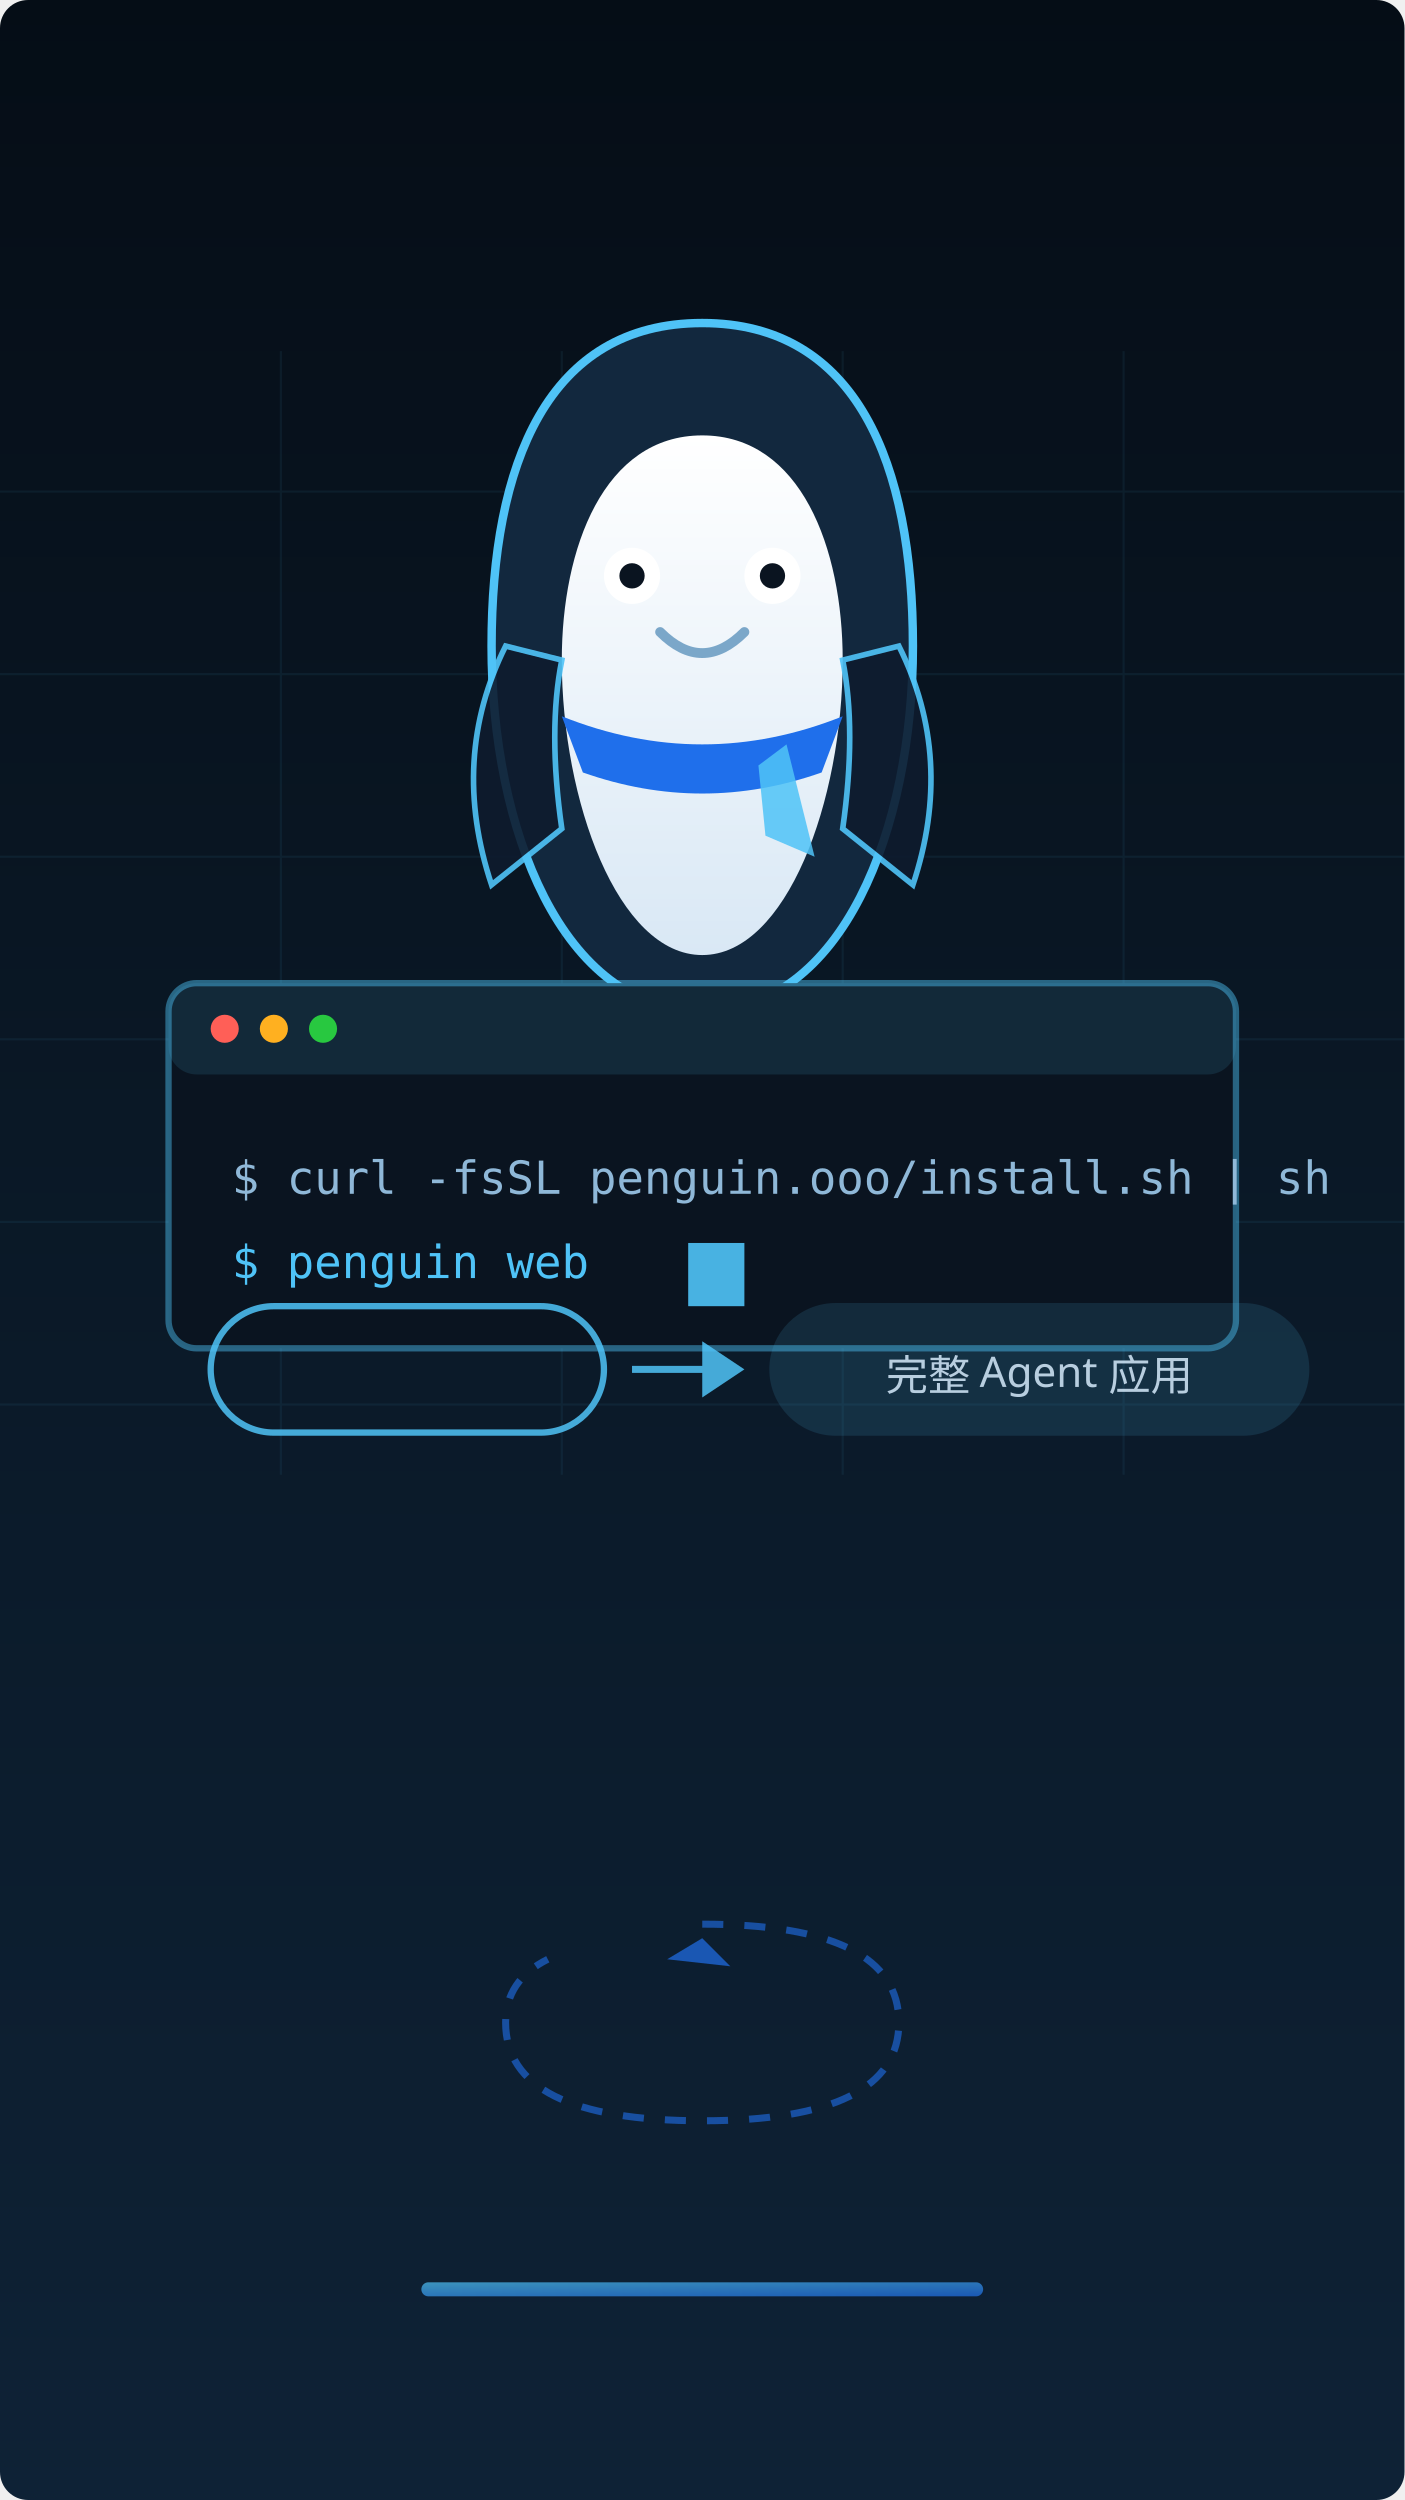
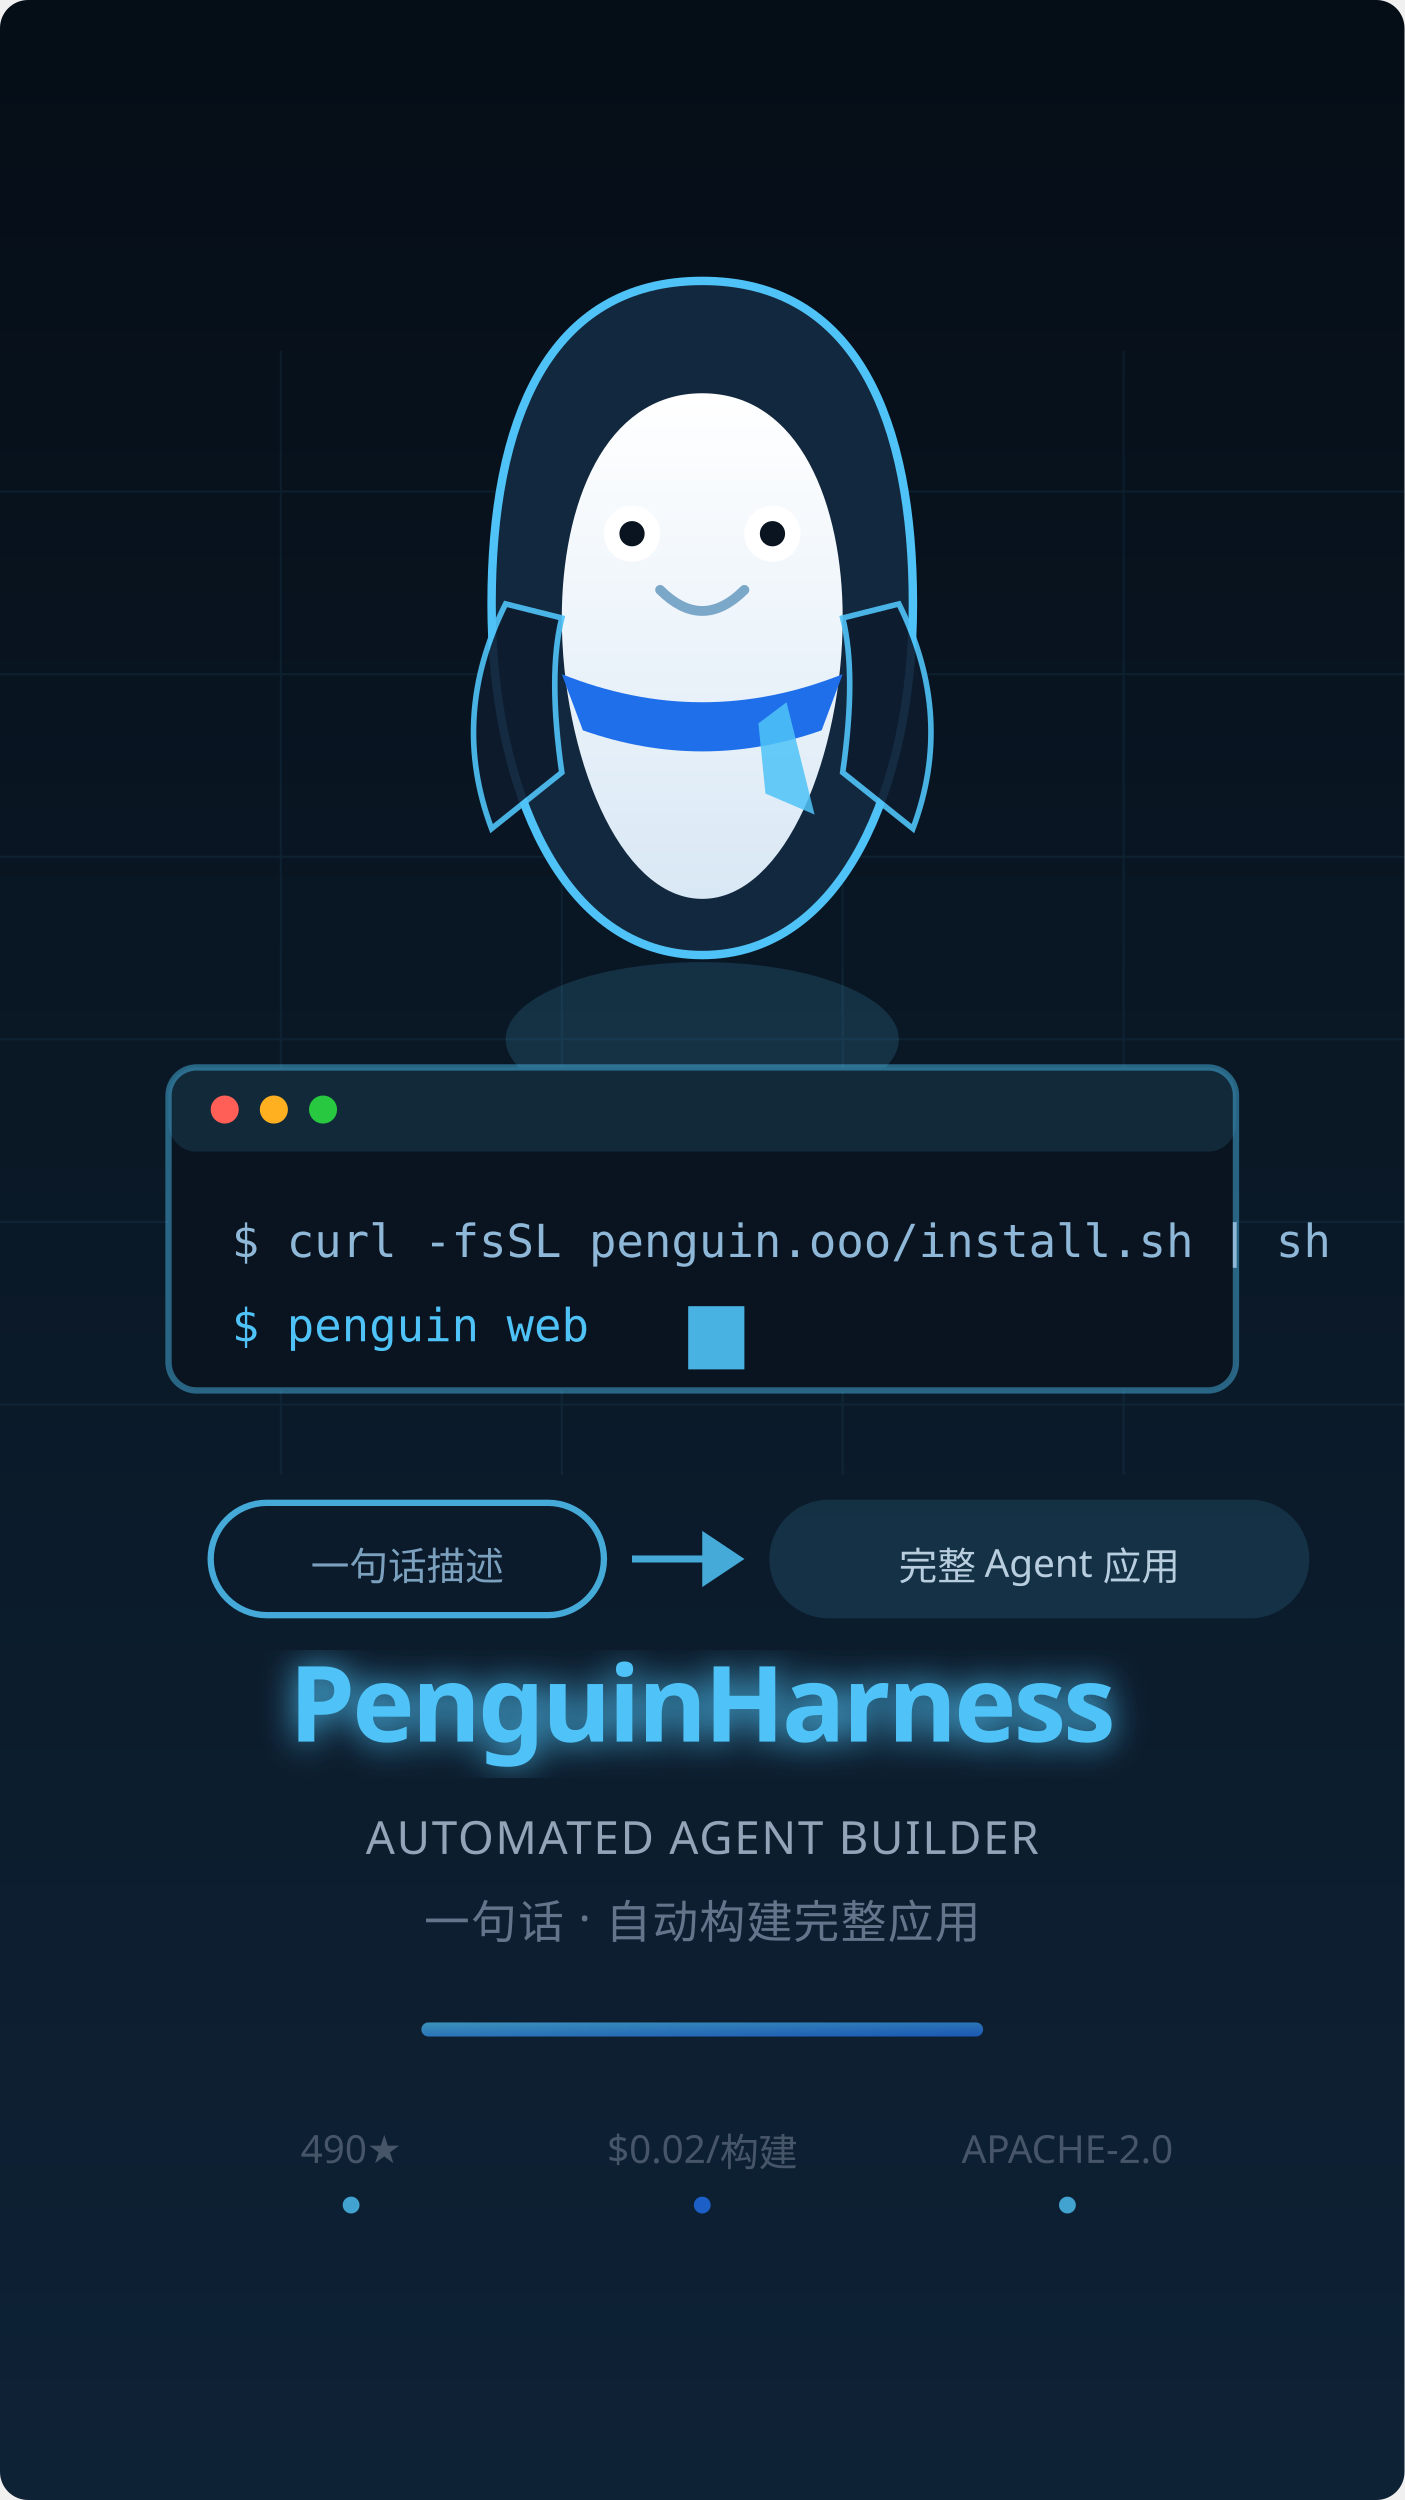
<svg xmlns="http://www.w3.org/2000/svg" viewBox="0 0 200 356" width="200" height="356">
  <defs>
    <linearGradient id="bg" x1="0" y1="0" x2="0" y2="1">
      <stop offset="0%" stop-color="#050D16" />
      <stop offset="45%" stop-color="#0A1826" />
      <stop offset="100%" stop-color="#0E2236" />
    </linearGradient>
    <linearGradient id="ice" x1="0" y1="0" x2="1" y2="1">
      <stop offset="0%" stop-color="#4FC3F7" />
      <stop offset="100%" stop-color="#1F6FEB" />
    </linearGradient>
    <linearGradient id="belly" x1="0" y1="0" x2="0" y2="1">
      <stop offset="0%" stop-color="#FFFFFF" />
      <stop offset="100%" stop-color="#D9E8F5" />
    </linearGradient>
    <filter id="neon">
      <feGaussianBlur stdDeviation="2.5" result="blur" />
      <feMerge>
        <feMergeNode in="blur" />
        <feMergeNode in="SourceGraphic" />
      </feMerge>
    </filter>
  </defs>
  <rect width="200" height="356" fill="url(#bg)" rx="4" />
  <g opacity=".07" stroke="#4FC3F7" stroke-width=".3">
    <line x1="0" y1="70" x2="200" y2="70" />
    <line x1="0" y1="96" x2="200" y2="96" />
    <line x1="0" y1="122" x2="200" y2="122" />
    <line x1="0" y1="148" x2="200" y2="148" />
    <line x1="0" y1="174" x2="200" y2="174" />
    <line x1="0" y1="200" x2="200" y2="200" />
    <line x1="40" y1="50" x2="40" y2="210" />
    <line x1="80" y1="50" x2="80" y2="210" />
    <line x1="120" y1="50" x2="120" y2="210" />
    <line x1="160" y1="50" x2="160" y2="210" />
  </g>
-   <g transform="translate(66,40)">
-     <ellipse cx="34" cy="118" rx="30" ry="12" fill="#4FC3F7" opacity=".15" />
-     <path d="M34 6 C12 6 4 26 4 52 C4 78 14 104 34 104 C54 104 64 78 64 52 C64 26 56 6 34 6 Z" fill="#12283E" stroke="#4FC3F7" stroke-width="1.2" />
-     <path d="M34 22 C20 22 14 38 14 54 C14 74 22 96 34 96 C46 96 54 74 54 54 C54 38 48 22 34 22 Z" fill="url(#belly)" />
-     <circle cx="24" cy="42" r="4" fill="#FFFFFF" />
-     <circle cx="44" cy="42" r="4" fill="#FFFFFF" />
-     <circle cx="24" cy="42" r="1.8" fill="#0A1420" />
-     <circle cx="44" cy="42" r="1.8" fill="#0A1420" />
-     <path d="M28 50 q6 6 12 0" stroke="#7BA7C9" stroke-width="1.4" fill="none" stroke-linecap="round" />
-     <path d="M14 62 q20 8 40 0 l-3 8 q-17 6 -34 0 z" fill="#1F6FEB" />
-     <path d="M46 66 l4 16 l-7 -3 l-1 -10 z" fill="#4FC3F7" opacity=".85" />
-     <path d="M6 52 q-8 16 -2 34 l10 -8 q-2 -14 0 -24 z" fill="#0D1B2E" stroke="#4FC3F7" stroke-width=".8" opacity=".9" />
-     <path d="M62 52 q8 16 2 34 l-10 -8 q2 -14 0 -24 z" fill="#0D1B2E" stroke="#4FC3F7" stroke-width=".8" opacity=".9" />
+   <g transform="translate(66,36)">
+     <ellipse cx="34" cy="112" rx="28" ry="11" fill="#4FC3F7" opacity=".15" />
+     <path d="M34 4 C12 4 4 24 4 50 C4 76 14 100 34 100 C54 100 64 76 64 50 C64 24 56 4 34 4 Z" fill="#12283E" stroke="#4FC3F7" stroke-width="1.2" />
+     <path d="M34 20 C20 20 14 36 14 52 C14 71 22 92 34 92 C46 92 54 71 54 52 C54 36 48 20 34 20 Z" fill="url(#belly)" />
+     <circle cx="24" cy="40" r="4" fill="#FFFFFF" />
+     <circle cx="44" cy="40" r="4" fill="#FFFFFF" />
+     <circle cx="24" cy="40" r="1.8" fill="#0A1420" />
+     <circle cx="44" cy="40" r="1.8" fill="#0A1420" />
+     <path d="M28 48 q6 6 12 0" stroke="#7BA7C9" stroke-width="1.4" fill="none" stroke-linecap="round" />
+     <path d="M14 60 q20 8 40 0 l-3 8 q-17 6 -34 0 z" fill="#1F6FEB" />
+     <path d="M46 64 l4 16 l-7 -3 l-1 -10 z" fill="#4FC3F7" opacity=".85" />
+     <path d="M6 50 q-8 16 -2 32 l10 -8 q-2 -14 0 -22 z" fill="#0D1B2E" stroke="#4FC3F7" stroke-width=".8" opacity=".9" />
+     <path d="M62 50 q8 16 2 32 l-10 -8 q2 -14 0 -22 z" fill="#0D1B2E" stroke="#4FC3F7" stroke-width=".8" opacity=".9" />
  </g>
-   <g transform="translate(24,140)">
-     <rect x="0" y="0" width="152" height="52" rx="4" fill="#0A1420" stroke="#4FC3F7" stroke-opacity=".45" stroke-width=".9" />
-     <rect x="0" y="0" width="152" height="13" rx="4" fill="#4FC3F7" opacity=".12" />
-     <circle cx="8" cy="6.5" r="2" fill="#FF5F57" />
-     <circle cx="15" cy="6.5" r="2" fill="#FFB020" />
-     <circle cx="22" cy="6.5" r="2" fill="#28C840" />
+   <g transform="translate(24,152)">
+     <rect x="0" y="0" width="152" height="46" rx="4" fill="#0A1420" stroke="#4FC3F7" stroke-opacity=".45" stroke-width=".9" />
+     <rect x="0" y="0" width="152" height="12" rx="4" fill="#4FC3F7" opacity=".12" />
+     <circle cx="8" cy="6" r="2" fill="#FF5F57" />
+     <circle cx="15" cy="6" r="2" fill="#FFB020" />
+     <circle cx="22" cy="6" r="2" fill="#28C840" />
    <g font-family="monospace">
-       <text x="9" y="30" font-size="6.5" fill="#8FB8D8">$ curl -fsSL penguin.ooo/install.sh | sh</text>
-       <text x="9" y="42" font-size="6.5" fill="#4FC3F7">$ penguin web</text>
-       <rect x="74" y="37" width="8" height="9" fill="#4FC3F7" opacity=".9" />
+       <text x="9" y="27" font-size="6.5" fill="#8FB8D8">$ curl -fsSL penguin.ooo/install.sh | sh</text>
+       <text x="9" y="39" font-size="6.5" fill="#4FC3F7">$ penguin web</text>
+       <rect x="74" y="34" width="8" height="9" fill="#4FC3F7" opacity=".9" />
    </g>
  </g>
-   <g transform="translate(30,186)" opacity=".85">
-     <rect x="0" y="0" width="56" height="18" rx="9" fill="none" stroke="#4FC3F7" stroke-width=".9" />
-     <path d="M60 9 L74 9" stroke="#4FC3F7" stroke-width="1" marker-end="none" />
-     <path d="M70 5 l6 4 l-6 4 z" fill="#4FC3F7" />
-     <rect x="80" y="0" width="76" height="18" rx="9" fill="#4FC3F7" opacity=".15" stroke="#4FC3F7" stroke-width=".9" />
-     <text x="118" y="12" text-anchor="middle" font-family="system-ui,sans-serif" font-size="6" fill="#D6EDFF">完整 Agent 应用</text>
+   <g transform="translate(30,214)" opacity=".85">
+     <rect x="0" y="0" width="56" height="16" rx="8" fill="none" stroke="#4FC3F7" stroke-width=".9" />
+     <text x="28" y="11" text-anchor="middle" font-family="system-ui,sans-serif" font-size="5.5" fill="#8FB8D8">一句话描述</text>
+     <path d="M60 8 L74 8" stroke="#4FC3F7" stroke-width="1" />
+     <path d="M70 4 l6 4 l-6 4 z" fill="#4FC3F7" />
+     <rect x="80" y="0" width="76" height="16" rx="8" fill="#4FC3F7" opacity=".15" stroke="#4FC3F7" stroke-width=".9" />
+     <text x="118" y="11" text-anchor="middle" font-family="system-ui,sans-serif" font-size="5.5" fill="#D6EDFF">完整 Agent 应用</text>
  </g>
-   <path d="M100 274 q28 0 28 14 q0 14 -28 14 q-28 0 -28 -14 q0 -6 6 -9" fill="none" stroke="#1F6FEB" stroke-width="1" stroke-dasharray="3 3" opacity=".6" />
-   <path d="M104 280 l-4 -4 l-5 3" fill="#1F6FEB" opacity=".7" />
-   <rect x="60" y="325" width="80" height="2" rx="1" fill="url(#ice)" opacity=".7" />
+   <text x="100" y="248" text-anchor="middle" font-family="system-ui,sans-serif" font-size="15" font-weight="800" fill="#4FC3F7" letter-spacing="-.4" filter="url(#neon)">PenguinHarness</text>
+   <text x="100" y="264" text-anchor="middle" font-family="system-ui,sans-serif" font-size="6.5" fill="#94A3B8" letter-spacing=".25">AUTOMATED AGENT BUILDER</text>
+   <text x="100" y="276" text-anchor="middle" font-family="system-ui,sans-serif" font-size="6.5" fill="#64748B" letter-spacing=".2">一句话 · 自动构建完整应用</text>
+   <rect x="60" y="288" width="80" height="2" rx="1" fill="url(#ice)" opacity=".7" />
  <g font-family="system-ui,sans-serif" font-size="5.5" fill="#475569" text-anchor="middle">
+     <text x="50" y="308">490★</text>
+     <circle cx="50" cy="314" r="1.2" fill="#4FC3F7" opacity=".8" />
+     <text x="100" y="308">$0.02/构建</text>
+     <circle cx="100" cy="314" r="1.2" fill="#1F6FEB" opacity=".8" />
+     <text x="152" y="308">APACHE-2.0</text>
+     <circle cx="152" cy="314" r="1.2" fill="#4FC3F7" opacity=".8" />
  </g>
</svg>
